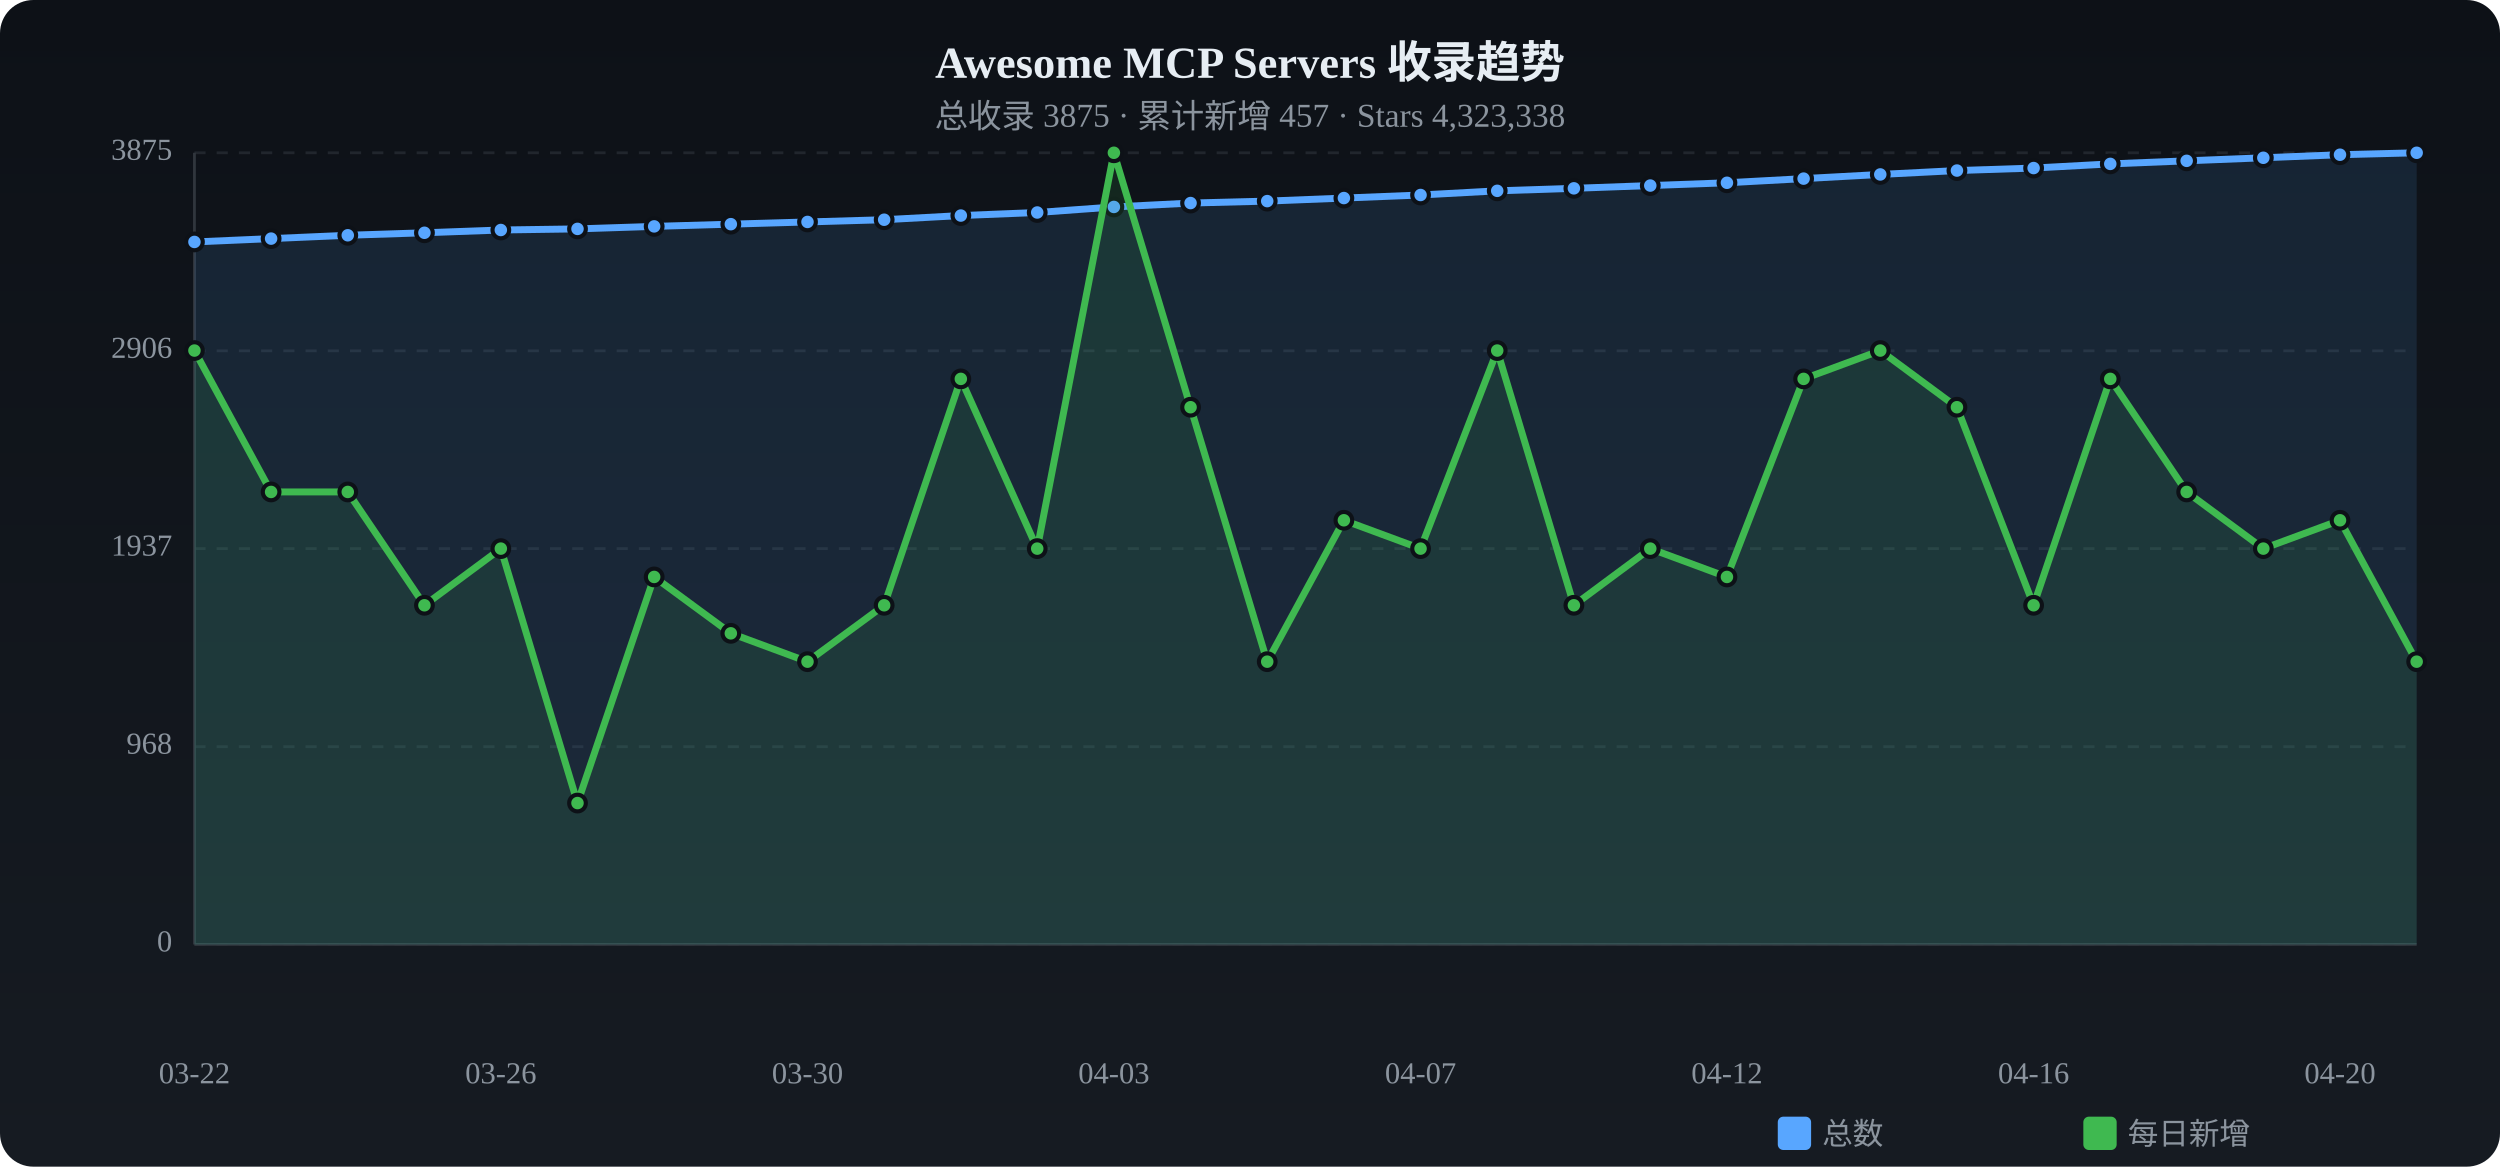
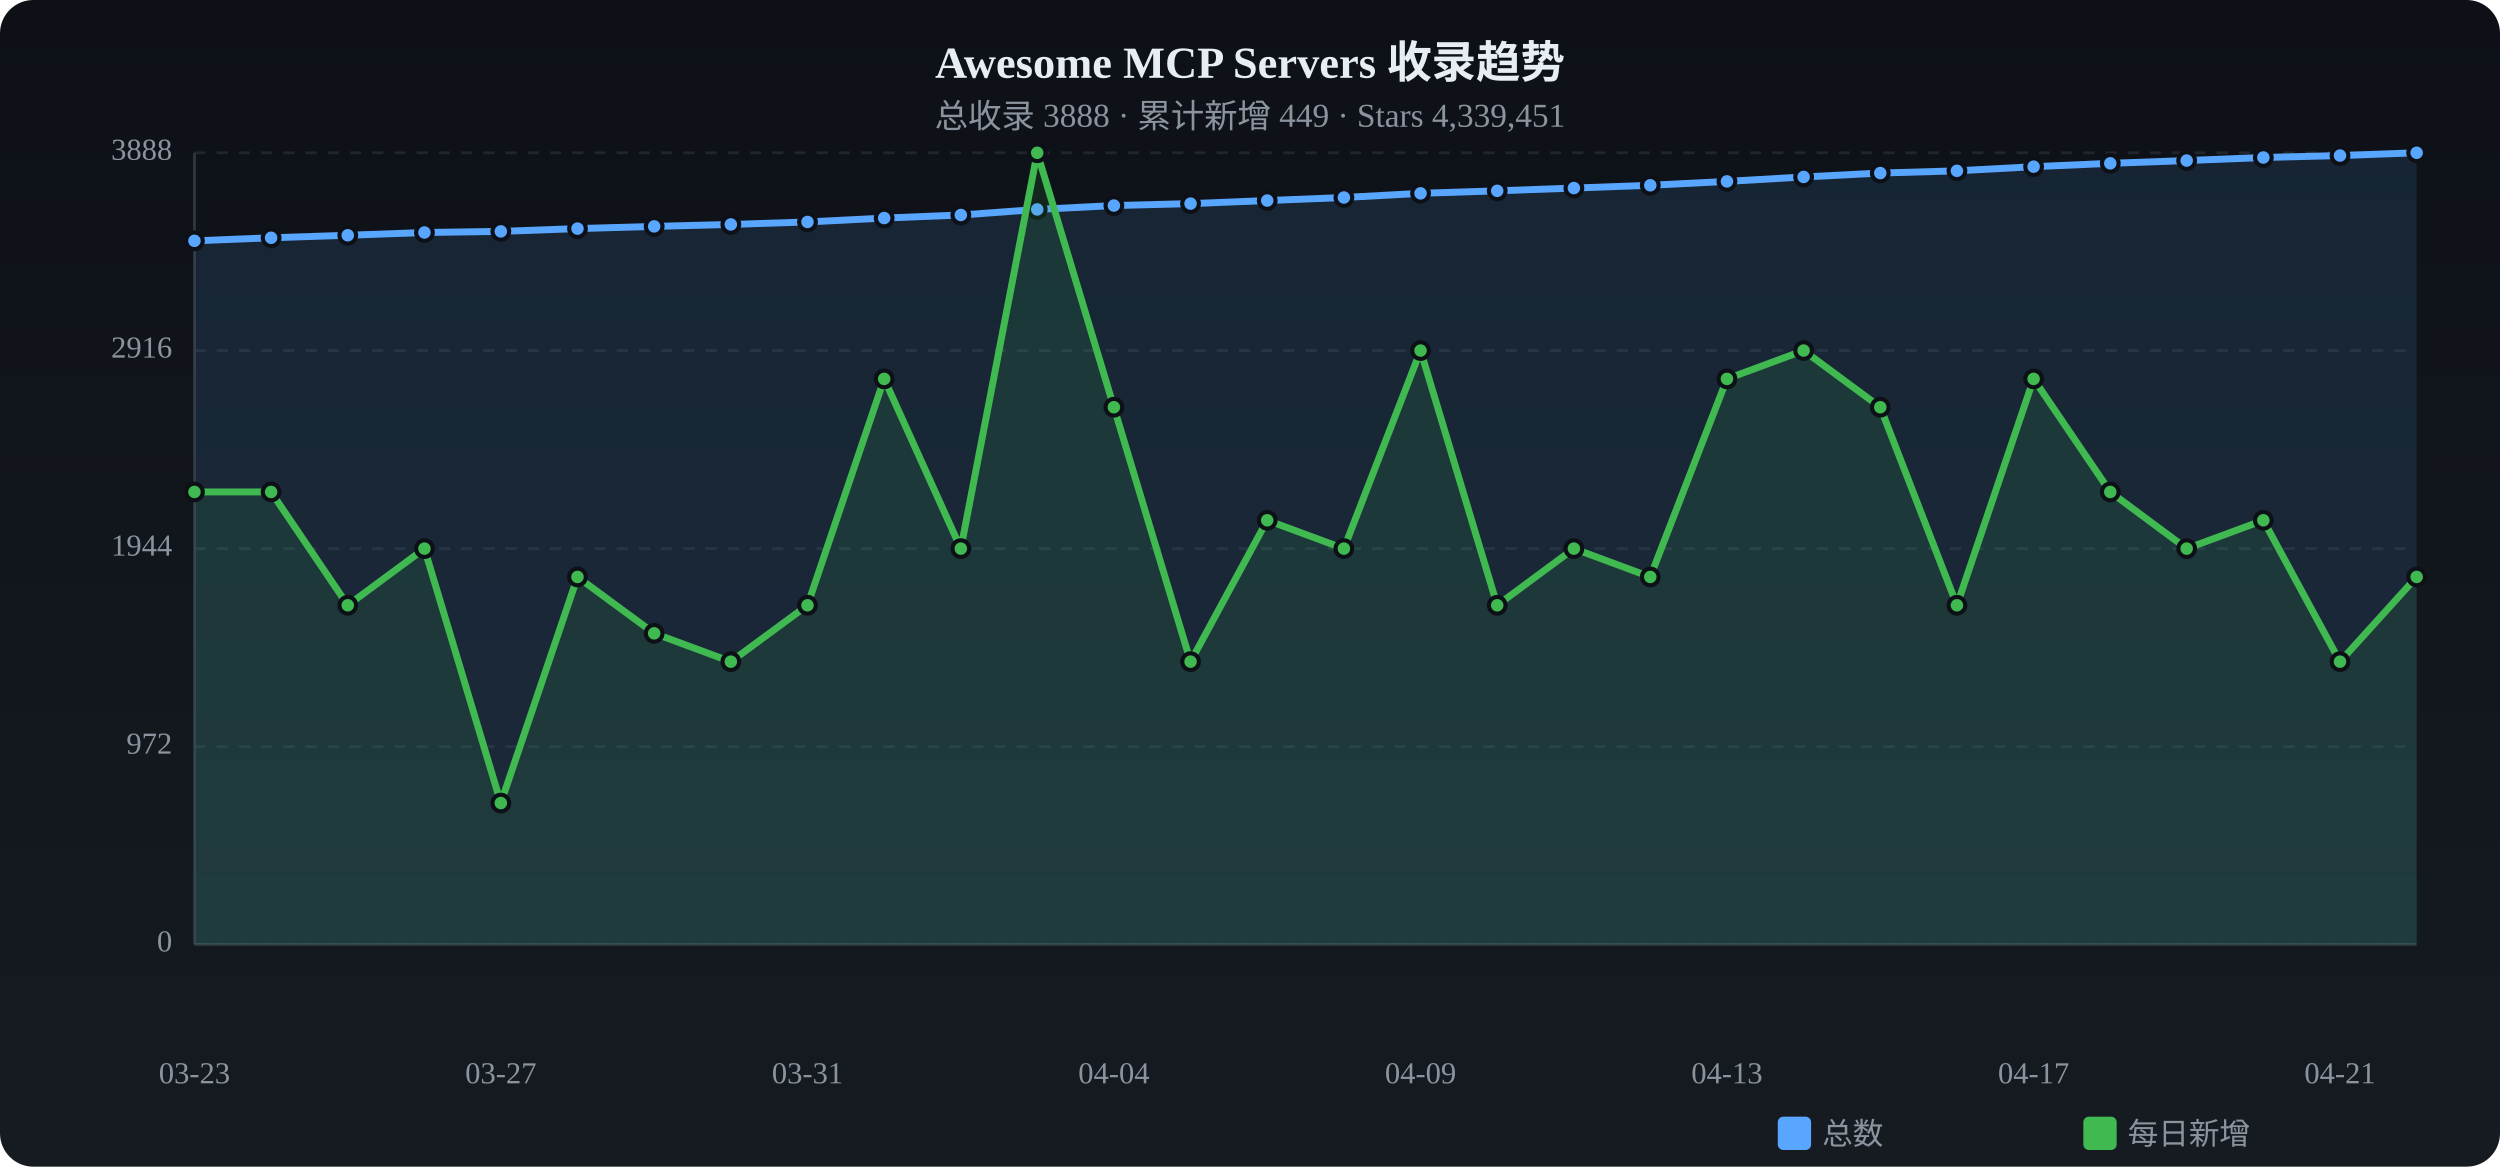
<svg xmlns="http://www.w3.org/2000/svg" viewBox="0 0 900 420" width="900" height="420">
  <defs>
    <linearGradient id="tbg" x1="0%" y1="0%" x2="0%" y2="100%">
      <stop offset="0%" stop-color="#0d1117" />
      <stop offset="100%" stop-color="#161b22" />
    </linearGradient>
  </defs>
  <rect width="900" height="420" rx="12" fill="url(#tbg)" />
  <text x="450.0" y="28" text-anchor="middle" fill="#e6edf3" font-size="16" font-weight="bold">Awesome MCP Servers 收录趋势</text>
-   <text x="450.0" y="46" text-anchor="middle" fill="#8b949e" font-size="12">总收录 3875 · 累计新增 457 · Stars 4,323,338</text>
+   <text x="450.0" y="46" text-anchor="middle" fill="#8b949e" font-size="12">总收录 3888 · 累计新增 449 · Stars 4,339,451</text>
  <text x="62" y="340.0" text-anchor="end" fill="#8b949e" font-size="11" dominant-baseline="middle">0</text>
  <line x1="70" y1="340.0" x2="870" y2="340.0" stroke="#21262d" stroke-dasharray="4 4" />
-   <text x="62" y="268.8" text-anchor="end" fill="#8b949e" font-size="11" dominant-baseline="middle">968</text>
+   <text x="62" y="268.8" text-anchor="end" fill="#8b949e" font-size="11" dominant-baseline="middle">972</text>
  <line x1="70" y1="268.8" x2="870" y2="268.8" stroke="#21262d" stroke-dasharray="4 4" />
-   <text x="62" y="197.5" text-anchor="end" fill="#8b949e" font-size="11" dominant-baseline="middle">1937</text>
+   <text x="62" y="197.5" text-anchor="end" fill="#8b949e" font-size="11" dominant-baseline="middle">1944</text>
  <line x1="70" y1="197.5" x2="870" y2="197.5" stroke="#21262d" stroke-dasharray="4 4" />
-   <text x="62" y="126.3" text-anchor="end" fill="#8b949e" font-size="11" dominant-baseline="middle">2906</text>
-   <line x1="70" y1="126.3" x2="870" y2="126.3" stroke="#21262d" stroke-dasharray="4 4" />
-   <text x="62" y="55.0" text-anchor="end" fill="#8b949e" font-size="11" dominant-baseline="middle">3875</text>
+   <text x="62" y="126.2" text-anchor="end" fill="#8b949e" font-size="11" dominant-baseline="middle">2916</text>
+   <line x1="70" y1="126.2" x2="870" y2="126.2" stroke="#21262d" stroke-dasharray="4 4" />
+   <text x="62" y="55.0" text-anchor="end" fill="#8b949e" font-size="11" dominant-baseline="middle">3888</text>
  <line x1="70" y1="55.0" x2="870" y2="55.0" stroke="#21262d" stroke-dasharray="4 4" />
  <line x1="70" y1="55" x2="70" y2="340" stroke="#30363d" />
  <line x1="70" y1="340" x2="870" y2="340" stroke="#30363d" />
-   <path d="M70.0,87.1 L97.6,85.9 L125.2,84.7 L152.8,83.8 L180.3,82.8 L207.9,82.4 L235.5,81.5 L263.1,80.7 L290.7,79.9 L318.3,79.1 L345.9,77.6 L373.4,76.5 L401.0,74.5 L428.6,73.1 L456.2,72.4 L483.8,71.3 L511.4,70.2 L539.0,68.7 L566.6,67.8 L594.1,66.8 L621.7,65.8 L649.3,64.3 L676.9,62.8 L704.5,61.4 L732.1,60.5 L759.7,59.0 L787.2,57.9 L814.8,56.8 L842.4,55.7 L870.0,55.0 L870.0,340 L70.0,340 Z" fill="#58a6ff" opacity="0.12" />
-   <polyline points="70.0,87.1 97.6,85.9 125.2,84.7 152.8,83.8 180.3,82.8 207.9,82.4 235.5,81.5 263.1,80.7 290.7,79.9 318.3,79.1 345.9,77.6 373.4,76.5 401.0,74.5 428.6,73.1 456.2,72.4 483.8,71.3 511.4,70.2 539.0,68.7 566.6,67.8 594.1,66.8 621.7,65.8 649.3,64.3 676.9,62.8 704.5,61.4 732.1,60.5 759.7,59.0 787.2,57.9 814.8,56.8 842.4,55.7 870.0,55.0" fill="none" stroke="#58a6ff" stroke-width="2.5" stroke-linecap="round" stroke-linejoin="round" />
-   <circle cx="70.0" cy="87.1" r="3" fill="#58a6ff" stroke="#0d1117" stroke-width="1.5" />
-   <circle cx="97.6" cy="85.9" r="3" fill="#58a6ff" stroke="#0d1117" stroke-width="1.5" />
+   <path d="M70.0,86.7 L97.6,85.6 L125.2,84.7 L152.8,83.7 L180.3,83.3 L207.9,82.3 L235.5,81.5 L263.1,80.8 L290.7,79.9 L318.3,78.5 L345.9,77.4 L373.4,75.4 L401.0,74.0 L428.6,73.3 L456.2,72.2 L483.8,71.1 L511.4,69.6 L539.0,68.7 L566.6,67.7 L594.1,66.7 L621.7,65.3 L649.3,63.7 L676.9,62.3 L704.5,61.5 L732.1,60.0 L759.7,58.8 L787.2,57.8 L814.8,56.7 L842.4,56.0 L870.0,55.0 L870.0,340 L70.0,340 Z" fill="#58a6ff" opacity="0.12" />
+   <polyline points="70.0,86.7 97.6,85.6 125.2,84.7 152.8,83.7 180.3,83.3 207.9,82.3 235.5,81.5 263.1,80.8 290.7,79.9 318.3,78.5 345.9,77.4 373.4,75.4 401.0,74.0 428.6,73.3 456.2,72.2 483.8,71.1 511.4,69.6 539.0,68.7 566.6,67.7 594.1,66.7 621.7,65.3 649.3,63.7 676.9,62.3 704.5,61.5 732.1,60.0 759.7,58.8 787.2,57.8 814.8,56.7 842.4,56.0 870.0,55.0" fill="none" stroke="#58a6ff" stroke-width="2.5" stroke-linecap="round" stroke-linejoin="round" />
+   <circle cx="70.0" cy="86.7" r="3" fill="#58a6ff" stroke="#0d1117" stroke-width="1.5" />
+   <circle cx="97.6" cy="85.6" r="3" fill="#58a6ff" stroke="#0d1117" stroke-width="1.5" />
  <circle cx="125.2" cy="84.7" r="3" fill="#58a6ff" stroke="#0d1117" stroke-width="1.5" />
-   <circle cx="152.8" cy="83.8" r="3" fill="#58a6ff" stroke="#0d1117" stroke-width="1.5" />
-   <circle cx="180.3" cy="82.8" r="3" fill="#58a6ff" stroke="#0d1117" stroke-width="1.5" />
-   <circle cx="207.9" cy="82.4" r="3" fill="#58a6ff" stroke="#0d1117" stroke-width="1.5" />
+   <circle cx="152.8" cy="83.7" r="3" fill="#58a6ff" stroke="#0d1117" stroke-width="1.5" />
+   <circle cx="180.3" cy="83.3" r="3" fill="#58a6ff" stroke="#0d1117" stroke-width="1.5" />
+   <circle cx="207.9" cy="82.3" r="3" fill="#58a6ff" stroke="#0d1117" stroke-width="1.5" />
  <circle cx="235.5" cy="81.5" r="3" fill="#58a6ff" stroke="#0d1117" stroke-width="1.5" />
-   <circle cx="263.1" cy="80.7" r="3" fill="#58a6ff" stroke="#0d1117" stroke-width="1.5" />
+   <circle cx="263.1" cy="80.8" r="3" fill="#58a6ff" stroke="#0d1117" stroke-width="1.5" />
  <circle cx="290.7" cy="79.9" r="3" fill="#58a6ff" stroke="#0d1117" stroke-width="1.5" />
-   <circle cx="318.3" cy="79.1" r="3" fill="#58a6ff" stroke="#0d1117" stroke-width="1.5" />
-   <circle cx="345.9" cy="77.6" r="3" fill="#58a6ff" stroke="#0d1117" stroke-width="1.5" />
-   <circle cx="373.4" cy="76.5" r="3" fill="#58a6ff" stroke="#0d1117" stroke-width="1.5" />
-   <circle cx="401.0" cy="74.5" r="3" fill="#58a6ff" stroke="#0d1117" stroke-width="1.5" />
-   <circle cx="428.6" cy="73.1" r="3" fill="#58a6ff" stroke="#0d1117" stroke-width="1.5" />
-   <circle cx="456.2" cy="72.4" r="3" fill="#58a6ff" stroke="#0d1117" stroke-width="1.5" />
-   <circle cx="483.8" cy="71.3" r="3" fill="#58a6ff" stroke="#0d1117" stroke-width="1.5" />
-   <circle cx="511.4" cy="70.2" r="3" fill="#58a6ff" stroke="#0d1117" stroke-width="1.5" />
+   <circle cx="318.3" cy="78.5" r="3" fill="#58a6ff" stroke="#0d1117" stroke-width="1.5" />
+   <circle cx="345.9" cy="77.4" r="3" fill="#58a6ff" stroke="#0d1117" stroke-width="1.5" />
+   <circle cx="373.4" cy="75.4" r="3" fill="#58a6ff" stroke="#0d1117" stroke-width="1.5" />
+   <circle cx="401.0" cy="74.0" r="3" fill="#58a6ff" stroke="#0d1117" stroke-width="1.5" />
+   <circle cx="428.6" cy="73.3" r="3" fill="#58a6ff" stroke="#0d1117" stroke-width="1.5" />
+   <circle cx="456.2" cy="72.2" r="3" fill="#58a6ff" stroke="#0d1117" stroke-width="1.5" />
+   <circle cx="483.8" cy="71.1" r="3" fill="#58a6ff" stroke="#0d1117" stroke-width="1.5" />
+   <circle cx="511.4" cy="69.6" r="3" fill="#58a6ff" stroke="#0d1117" stroke-width="1.5" />
  <circle cx="539.0" cy="68.7" r="3" fill="#58a6ff" stroke="#0d1117" stroke-width="1.5" />
-   <circle cx="566.6" cy="67.8" r="3" fill="#58a6ff" stroke="#0d1117" stroke-width="1.5" />
-   <circle cx="594.1" cy="66.8" r="3" fill="#58a6ff" stroke="#0d1117" stroke-width="1.5" />
-   <circle cx="621.7" cy="65.8" r="3" fill="#58a6ff" stroke="#0d1117" stroke-width="1.5" />
-   <circle cx="649.3" cy="64.3" r="3" fill="#58a6ff" stroke="#0d1117" stroke-width="1.5" />
-   <circle cx="676.9" cy="62.8" r="3" fill="#58a6ff" stroke="#0d1117" stroke-width="1.5" />
-   <circle cx="704.5" cy="61.4" r="3" fill="#58a6ff" stroke="#0d1117" stroke-width="1.5" />
-   <circle cx="732.1" cy="60.5" r="3" fill="#58a6ff" stroke="#0d1117" stroke-width="1.5" />
-   <circle cx="759.7" cy="59.0" r="3" fill="#58a6ff" stroke="#0d1117" stroke-width="1.5" />
-   <circle cx="787.2" cy="57.9" r="3" fill="#58a6ff" stroke="#0d1117" stroke-width="1.5" />
-   <circle cx="814.8" cy="56.8" r="3" fill="#58a6ff" stroke="#0d1117" stroke-width="1.5" />
-   <circle cx="842.4" cy="55.7" r="3" fill="#58a6ff" stroke="#0d1117" stroke-width="1.5" />
+   <circle cx="566.6" cy="67.7" r="3" fill="#58a6ff" stroke="#0d1117" stroke-width="1.5" />
+   <circle cx="594.1" cy="66.7" r="3" fill="#58a6ff" stroke="#0d1117" stroke-width="1.5" />
+   <circle cx="621.7" cy="65.3" r="3" fill="#58a6ff" stroke="#0d1117" stroke-width="1.5" />
+   <circle cx="649.3" cy="63.7" r="3" fill="#58a6ff" stroke="#0d1117" stroke-width="1.5" />
+   <circle cx="676.9" cy="62.3" r="3" fill="#58a6ff" stroke="#0d1117" stroke-width="1.5" />
+   <circle cx="704.5" cy="61.5" r="3" fill="#58a6ff" stroke="#0d1117" stroke-width="1.5" />
+   <circle cx="732.1" cy="60.0" r="3" fill="#58a6ff" stroke="#0d1117" stroke-width="1.5" />
+   <circle cx="759.7" cy="58.8" r="3" fill="#58a6ff" stroke="#0d1117" stroke-width="1.5" />
+   <circle cx="787.2" cy="57.8" r="3" fill="#58a6ff" stroke="#0d1117" stroke-width="1.5" />
+   <circle cx="814.8" cy="56.7" r="3" fill="#58a6ff" stroke="#0d1117" stroke-width="1.5" />
+   <circle cx="842.4" cy="56.0" r="3" fill="#58a6ff" stroke="#0d1117" stroke-width="1.5" />
  <circle cx="870.0" cy="55.0" r="3" fill="#58a6ff" stroke="#0d1117" stroke-width="1.5" />
-   <path d="M70.0,126.2 L97.6,177.1 L125.2,177.1 L152.8,217.9 L180.3,197.5 L207.9,289.1 L235.5,207.7 L263.1,228.0 L290.7,238.2 L318.3,217.9 L345.9,136.4 L373.4,197.5 L401.0,55.0 L428.6,146.6 L456.2,238.2 L483.8,187.3 L511.4,197.5 L539.0,126.2 L566.6,217.9 L594.1,197.5 L621.7,207.7 L649.3,136.4 L676.9,126.2 L704.5,146.6 L732.1,217.9 L759.7,136.4 L787.2,177.1 L814.8,197.5 L842.4,187.3 L870.0,238.2 L870.0,340 L70.0,340 Z" fill="#3fb950" opacity="0.12" />
-   <polyline points="70.0,126.2 97.6,177.1 125.2,177.1 152.8,217.9 180.3,197.5 207.9,289.1 235.5,207.7 263.1,228.0 290.7,238.2 318.3,217.9 345.9,136.4 373.4,197.5 401.0,55.0 428.6,146.6 456.2,238.2 483.8,187.3 511.4,197.5 539.0,126.2 566.6,217.9 594.1,197.5 621.7,207.7 649.3,136.4 676.9,126.2 704.5,146.6 732.1,217.9 759.7,136.4 787.2,177.1 814.8,197.5 842.4,187.3 870.0,238.2" fill="none" stroke="#3fb950" stroke-width="2.5" stroke-linecap="round" stroke-linejoin="round" />
-   <circle cx="70.0" cy="126.2" r="3" fill="#3fb950" stroke="#0d1117" stroke-width="1.5" />
+   <path d="M70.0,177.1 L97.6,177.1 L125.2,217.9 L152.8,197.5 L180.3,289.1 L207.9,207.7 L235.5,228.0 L263.1,238.2 L290.7,217.9 L318.3,136.4 L345.9,197.5 L373.4,55.0 L401.0,146.6 L428.6,238.2 L456.2,187.3 L483.8,197.5 L511.4,126.2 L539.0,217.9 L566.6,197.5 L594.1,207.7 L621.7,136.4 L649.3,126.2 L676.9,146.6 L704.5,217.9 L732.1,136.4 L759.7,177.1 L787.2,197.5 L814.8,187.3 L842.4,238.2 L870.0,207.7 L870.0,340 L70.0,340 Z" fill="#3fb950" opacity="0.12" />
+   <polyline points="70.0,177.1 97.6,177.1 125.2,217.9 152.8,197.5 180.3,289.1 207.9,207.7 235.5,228.0 263.1,238.2 290.7,217.9 318.3,136.4 345.9,197.5 373.4,55.0 401.0,146.6 428.6,238.2 456.2,187.3 483.8,197.5 511.4,126.2 539.0,217.9 566.6,197.5 594.1,207.7 621.7,136.4 649.3,126.2 676.9,146.6 704.5,217.9 732.1,136.4 759.7,177.1 787.2,197.5 814.8,187.3 842.4,238.2 870.0,207.7" fill="none" stroke="#3fb950" stroke-width="2.5" stroke-linecap="round" stroke-linejoin="round" />
+   <circle cx="70.0" cy="177.1" r="3" fill="#3fb950" stroke="#0d1117" stroke-width="1.5" />
  <circle cx="97.6" cy="177.1" r="3" fill="#3fb950" stroke="#0d1117" stroke-width="1.5" />
-   <circle cx="125.2" cy="177.1" r="3" fill="#3fb950" stroke="#0d1117" stroke-width="1.5" />
-   <circle cx="152.8" cy="217.9" r="3" fill="#3fb950" stroke="#0d1117" stroke-width="1.5" />
-   <circle cx="180.3" cy="197.5" r="3" fill="#3fb950" stroke="#0d1117" stroke-width="1.5" />
-   <circle cx="207.9" cy="289.1" r="3" fill="#3fb950" stroke="#0d1117" stroke-width="1.5" />
-   <circle cx="235.5" cy="207.7" r="3" fill="#3fb950" stroke="#0d1117" stroke-width="1.5" />
-   <circle cx="263.1" cy="228.0" r="3" fill="#3fb950" stroke="#0d1117" stroke-width="1.5" />
-   <circle cx="290.7" cy="238.2" r="3" fill="#3fb950" stroke="#0d1117" stroke-width="1.5" />
-   <circle cx="318.3" cy="217.9" r="3" fill="#3fb950" stroke="#0d1117" stroke-width="1.5" />
-   <circle cx="345.9" cy="136.4" r="3" fill="#3fb950" stroke="#0d1117" stroke-width="1.5" />
-   <circle cx="373.4" cy="197.5" r="3" fill="#3fb950" stroke="#0d1117" stroke-width="1.5" />
-   <circle cx="401.0" cy="55.0" r="3" fill="#3fb950" stroke="#0d1117" stroke-width="1.5" />
-   <circle cx="428.6" cy="146.6" r="3" fill="#3fb950" stroke="#0d1117" stroke-width="1.5" />
-   <circle cx="456.2" cy="238.2" r="3" fill="#3fb950" stroke="#0d1117" stroke-width="1.5" />
-   <circle cx="483.8" cy="187.3" r="3" fill="#3fb950" stroke="#0d1117" stroke-width="1.5" />
-   <circle cx="511.4" cy="197.5" r="3" fill="#3fb950" stroke="#0d1117" stroke-width="1.5" />
-   <circle cx="539.0" cy="126.2" r="3" fill="#3fb950" stroke="#0d1117" stroke-width="1.5" />
-   <circle cx="566.6" cy="217.9" r="3" fill="#3fb950" stroke="#0d1117" stroke-width="1.5" />
-   <circle cx="594.1" cy="197.5" r="3" fill="#3fb950" stroke="#0d1117" stroke-width="1.5" />
-   <circle cx="621.7" cy="207.7" r="3" fill="#3fb950" stroke="#0d1117" stroke-width="1.5" />
-   <circle cx="649.3" cy="136.4" r="3" fill="#3fb950" stroke="#0d1117" stroke-width="1.5" />
-   <circle cx="676.9" cy="126.2" r="3" fill="#3fb950" stroke="#0d1117" stroke-width="1.5" />
-   <circle cx="704.5" cy="146.6" r="3" fill="#3fb950" stroke="#0d1117" stroke-width="1.5" />
-   <circle cx="732.1" cy="217.9" r="3" fill="#3fb950" stroke="#0d1117" stroke-width="1.5" />
-   <circle cx="759.7" cy="136.4" r="3" fill="#3fb950" stroke="#0d1117" stroke-width="1.5" />
-   <circle cx="787.2" cy="177.1" r="3" fill="#3fb950" stroke="#0d1117" stroke-width="1.5" />
-   <circle cx="814.8" cy="197.5" r="3" fill="#3fb950" stroke="#0d1117" stroke-width="1.5" />
-   <circle cx="842.4" cy="187.3" r="3" fill="#3fb950" stroke="#0d1117" stroke-width="1.5" />
-   <circle cx="870.0" cy="238.2" r="3" fill="#3fb950" stroke="#0d1117" stroke-width="1.5" />
-   <text x="70.0" y="390" text-anchor="middle" fill="#8b949e" font-size="11">03-22</text>
-   <text x="180.3" y="390" text-anchor="middle" fill="#8b949e" font-size="11">03-26</text>
-   <text x="290.7" y="390" text-anchor="middle" fill="#8b949e" font-size="11">03-30</text>
-   <text x="401.0" y="390" text-anchor="middle" fill="#8b949e" font-size="11">04-03</text>
-   <text x="511.4" y="390" text-anchor="middle" fill="#8b949e" font-size="11">04-07</text>
-   <text x="621.7" y="390" text-anchor="middle" fill="#8b949e" font-size="11">04-12</text>
-   <text x="732.1" y="390" text-anchor="middle" fill="#8b949e" font-size="11">04-16</text>
-   <text x="842.4" y="390" text-anchor="middle" fill="#8b949e" font-size="11">04-20</text>
+   <circle cx="125.2" cy="217.9" r="3" fill="#3fb950" stroke="#0d1117" stroke-width="1.5" />
+   <circle cx="152.8" cy="197.5" r="3" fill="#3fb950" stroke="#0d1117" stroke-width="1.5" />
+   <circle cx="180.3" cy="289.1" r="3" fill="#3fb950" stroke="#0d1117" stroke-width="1.5" />
+   <circle cx="207.9" cy="207.7" r="3" fill="#3fb950" stroke="#0d1117" stroke-width="1.5" />
+   <circle cx="235.5" cy="228.0" r="3" fill="#3fb950" stroke="#0d1117" stroke-width="1.5" />
+   <circle cx="263.1" cy="238.2" r="3" fill="#3fb950" stroke="#0d1117" stroke-width="1.5" />
+   <circle cx="290.7" cy="217.9" r="3" fill="#3fb950" stroke="#0d1117" stroke-width="1.5" />
+   <circle cx="318.3" cy="136.4" r="3" fill="#3fb950" stroke="#0d1117" stroke-width="1.5" />
+   <circle cx="345.9" cy="197.5" r="3" fill="#3fb950" stroke="#0d1117" stroke-width="1.5" />
+   <circle cx="373.4" cy="55.0" r="3" fill="#3fb950" stroke="#0d1117" stroke-width="1.5" />
+   <circle cx="401.0" cy="146.6" r="3" fill="#3fb950" stroke="#0d1117" stroke-width="1.5" />
+   <circle cx="428.6" cy="238.2" r="3" fill="#3fb950" stroke="#0d1117" stroke-width="1.5" />
+   <circle cx="456.2" cy="187.3" r="3" fill="#3fb950" stroke="#0d1117" stroke-width="1.5" />
+   <circle cx="483.8" cy="197.5" r="3" fill="#3fb950" stroke="#0d1117" stroke-width="1.5" />
+   <circle cx="511.4" cy="126.2" r="3" fill="#3fb950" stroke="#0d1117" stroke-width="1.5" />
+   <circle cx="539.0" cy="217.9" r="3" fill="#3fb950" stroke="#0d1117" stroke-width="1.5" />
+   <circle cx="566.6" cy="197.5" r="3" fill="#3fb950" stroke="#0d1117" stroke-width="1.5" />
+   <circle cx="594.1" cy="207.7" r="3" fill="#3fb950" stroke="#0d1117" stroke-width="1.5" />
+   <circle cx="621.7" cy="136.4" r="3" fill="#3fb950" stroke="#0d1117" stroke-width="1.5" />
+   <circle cx="649.3" cy="126.2" r="3" fill="#3fb950" stroke="#0d1117" stroke-width="1.5" />
+   <circle cx="676.9" cy="146.6" r="3" fill="#3fb950" stroke="#0d1117" stroke-width="1.5" />
+   <circle cx="704.5" cy="217.9" r="3" fill="#3fb950" stroke="#0d1117" stroke-width="1.5" />
+   <circle cx="732.1" cy="136.4" r="3" fill="#3fb950" stroke="#0d1117" stroke-width="1.5" />
+   <circle cx="759.7" cy="177.1" r="3" fill="#3fb950" stroke="#0d1117" stroke-width="1.5" />
+   <circle cx="787.2" cy="197.5" r="3" fill="#3fb950" stroke="#0d1117" stroke-width="1.5" />
+   <circle cx="814.8" cy="187.3" r="3" fill="#3fb950" stroke="#0d1117" stroke-width="1.5" />
+   <circle cx="842.4" cy="238.2" r="3" fill="#3fb950" stroke="#0d1117" stroke-width="1.5" />
+   <circle cx="870.0" cy="207.7" r="3" fill="#3fb950" stroke="#0d1117" stroke-width="1.5" />
+   <text x="70.0" y="390" text-anchor="middle" fill="#8b949e" font-size="11">03-23</text>
+   <text x="180.3" y="390" text-anchor="middle" fill="#8b949e" font-size="11">03-27</text>
+   <text x="290.7" y="390" text-anchor="middle" fill="#8b949e" font-size="11">03-31</text>
+   <text x="401.0" y="390" text-anchor="middle" fill="#8b949e" font-size="11">04-04</text>
+   <text x="511.4" y="390" text-anchor="middle" fill="#8b949e" font-size="11">04-09</text>
+   <text x="621.7" y="390" text-anchor="middle" fill="#8b949e" font-size="11">04-13</text>
+   <text x="732.1" y="390" text-anchor="middle" fill="#8b949e" font-size="11">04-17</text>
+   <text x="842.4" y="390" text-anchor="middle" fill="#8b949e" font-size="11">04-21</text>
  <rect x="640" y="402" width="12" height="12" rx="2" fill="#58a6ff" />
  <text x="656" y="412" fill="#8b949e" font-size="11">总数</text>
  <rect x="750" y="402" width="12" height="12" rx="2" fill="#3fb950" />
  <text x="766" y="412" fill="#8b949e" font-size="11">每日新增</text>
</svg>
